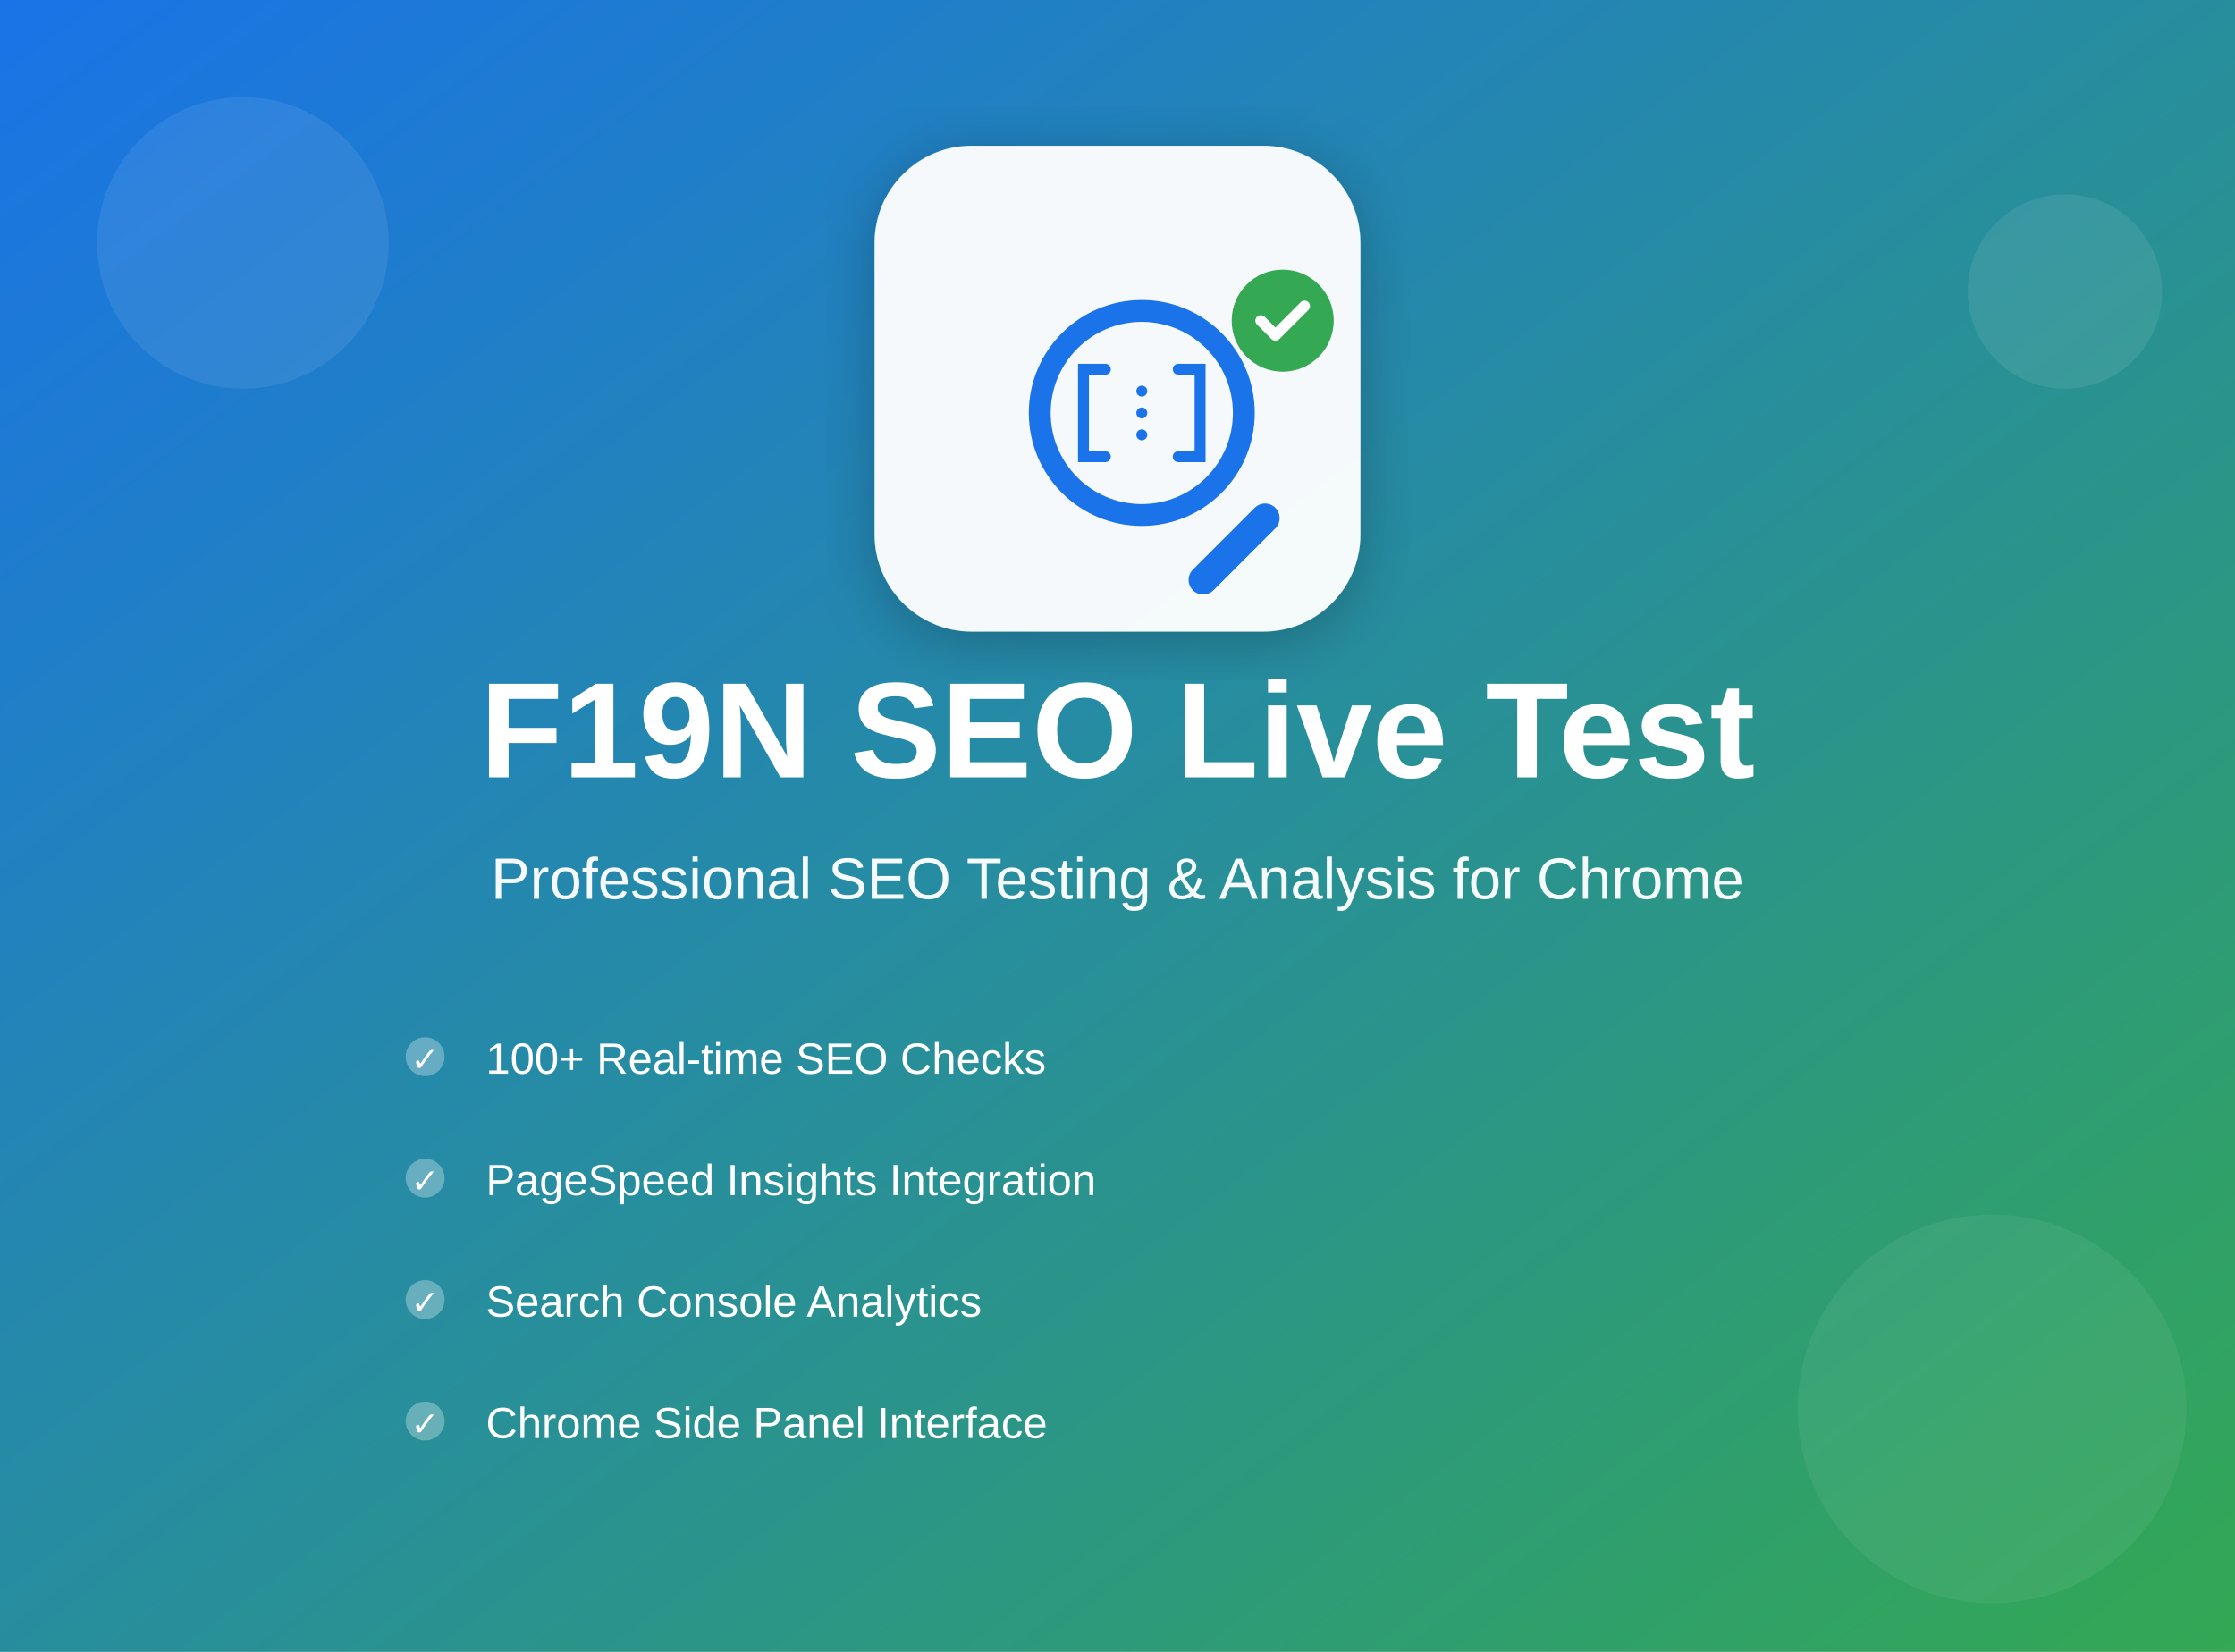
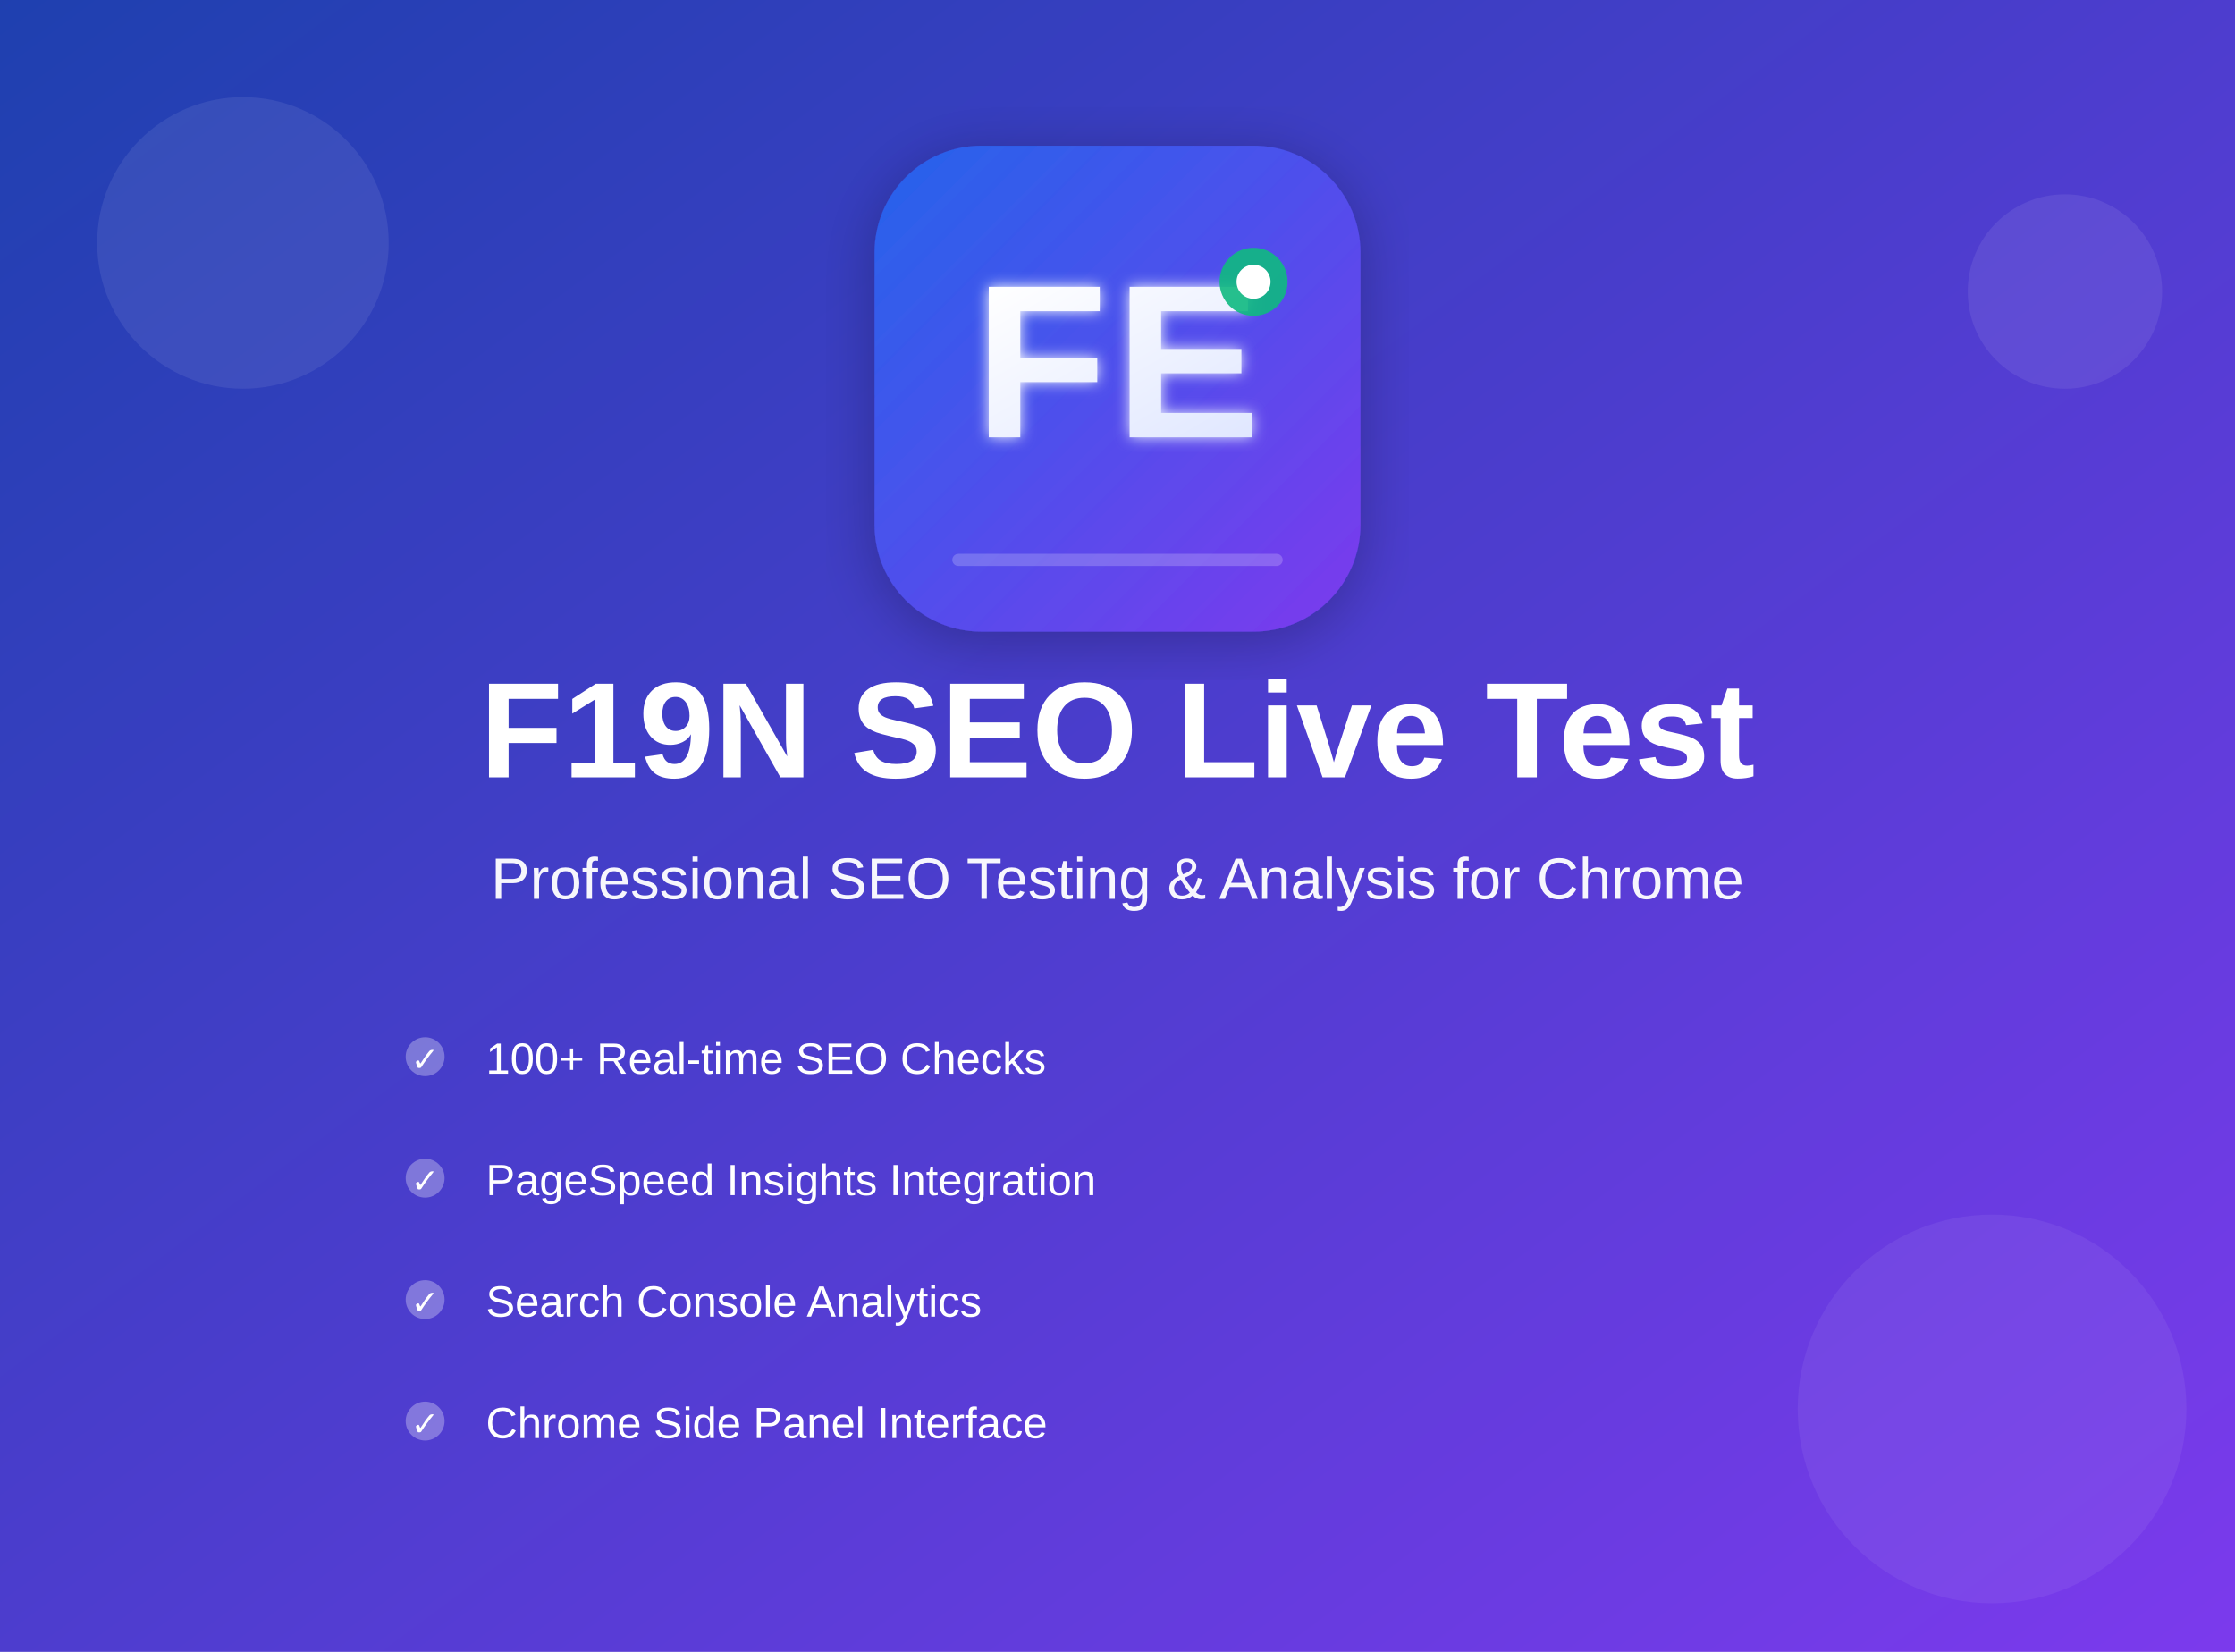
<svg xmlns="http://www.w3.org/2000/svg" width="920" height="680" viewBox="0 0 920 680">
  <defs>
    <linearGradient id="bgGrad" x1="0%" y1="0%" x2="100%" y2="100%">
-       <stop offset="0%" style="stop-color:#1a73e8;stop-opacity:1" />
-       <stop offset="100%" style="stop-color:#34a853;stop-opacity:1" />
+       <stop offset="0%" style="stop-color:#1e40af;stop-opacity:1" />
+       <stop offset="100%" style="stop-color:#7c3aed;stop-opacity:1" />
+     </linearGradient>
+     <linearGradient id="iconBgGrad" x1="0%" y1="0%" x2="100%" y2="100%">
+       <stop offset="0%" style="stop-color:#2563eb;stop-opacity:1" />
+       <stop offset="100%" style="stop-color:#7c3aed;stop-opacity:1" />
+     </linearGradient>
+     <linearGradient id="textGrad" x1="0%" y1="0%" x2="100%" y2="100%">
+       <stop offset="0%" style="stop-color:#ffffff;stop-opacity:1" />
+       <stop offset="100%" style="stop-color:#e0e7ff;stop-opacity:1" />
    </linearGradient>
    <filter id="shadow">
      <feDropShadow dx="0" dy="4" stdDeviation="12" flood-opacity="0.25" />
    </filter>
+     <filter id="glow">
+       <feGaussianBlur stdDeviation="3" result="coloredBlur" />
+       <feMerge>
+         <feMergeNode in="coloredBlur" />
+         <feMergeNode in="SourceGraphic" />
+       </feMerge>
+     </filter>
  </defs>
  <rect width="920" height="680" fill="url(#bgGrad)" />
  <g transform="translate(360, 60)">
-     <rect width="200" height="200" rx="40" fill="#ffffff" opacity="0.95" filter="url(#shadow)" />
-     <rect x="142" y="142" width="12" height="48" rx="6" fill="#1a73e8" transform="rotate(45 148 166)" />
-     <circle cx="110" cy="110" r="42" fill="none" stroke="#1a73e8" stroke-width="9" />
-     <g transform="translate(110, 110)">
-       <path d="M -15,-18 L -24,-18 L -24,18 L -15,18" fill="none" stroke="#1a73e8" stroke-width="4.5" stroke-linecap="round" />
-       <path d="M 15,-18 L 24,-18 L 24,18 L 15,18" fill="none" stroke="#1a73e8" stroke-width="4.5" stroke-linecap="round" />
-       <circle cx="0" cy="-9" r="2.25" fill="#1a73e8" />
-       <circle cx="0" cy="0" r="2.25" fill="#1a73e8" />
-       <circle cx="0" cy="9" r="2.25" fill="#1a73e8" />
-     </g>
-     <circle cx="168" cy="72" r="21" fill="#34a853" />
-     <path d="M 159,72 L 165,78 L 177,66" fill="none" stroke="#ffffff" stroke-width="4.5" stroke-linecap="round" stroke-linejoin="round" />
+     <rect width="200" height="200" rx="44" fill="url(#iconBgGrad)" filter="url(#shadow)" />
+     <rect x="32" y="168" width="136" height="5" rx="2.5" fill="#ffffff" opacity="0.2" />
+     <text x="100" y="120" font-family="Arial, Helvetica, sans-serif" font-size="90" font-weight="900" text-anchor="middle" fill="url(#textGrad)" filter="url(#glow)" letter-spacing="3">FE</text>
+     <circle cx="156" cy="56" r="14" fill="#10b981" opacity="0.9" />
+     <circle cx="156" cy="56" r="7" fill="#ffffff" />
  </g>
  <text x="460" y="320" font-family="Arial, sans-serif" font-size="56" font-weight="bold" fill="#ffffff" text-anchor="middle">
    F19N SEO Live Test
  </text>
  <text x="460" y="370" font-family="Arial, sans-serif" font-size="24" fill="#ffffff" opacity="0.95" text-anchor="middle">
    Professional SEO Testing &amp; Analysis for Chrome
  </text>
  <g transform="translate(160, 420)">
    <g>
      <circle cx="15" cy="15" r="8" fill="#ffffff" opacity="0.3" />
      <text x="15" y="21" font-family="Arial, sans-serif" font-size="14" font-weight="bold" fill="#ffffff" text-anchor="middle">✓</text>
      <text x="40" y="22" font-family="Arial, sans-serif" font-size="18" fill="#ffffff">
        100+ Real-time SEO Checks
      </text>
    </g>
    <g transform="translate(0, 50)">
      <circle cx="15" cy="15" r="8" fill="#ffffff" opacity="0.3" />
      <text x="15" y="21" font-family="Arial, sans-serif" font-size="14" font-weight="bold" fill="#ffffff" text-anchor="middle">✓</text>
      <text x="40" y="22" font-family="Arial, sans-serif" font-size="18" fill="#ffffff">
        PageSpeed Insights Integration
      </text>
    </g>
    <g transform="translate(0, 100)">
      <circle cx="15" cy="15" r="8" fill="#ffffff" opacity="0.3" />
      <text x="15" y="21" font-family="Arial, sans-serif" font-size="14" font-weight="bold" fill="#ffffff" text-anchor="middle">✓</text>
      <text x="40" y="22" font-family="Arial, sans-serif" font-size="18" fill="#ffffff">
        Search Console Analytics
      </text>
    </g>
    <g transform="translate(0, 150)">
      <circle cx="15" cy="15" r="8" fill="#ffffff" opacity="0.3" />
      <text x="15" y="21" font-family="Arial, sans-serif" font-size="14" font-weight="bold" fill="#ffffff" text-anchor="middle">✓</text>
      <text x="40" y="22" font-family="Arial, sans-serif" font-size="18" fill="#ffffff">
        Chrome Side Panel Interface
      </text>
    </g>
  </g>
  <circle cx="100" cy="100" r="60" fill="#ffffff" opacity="0.08" />
  <circle cx="820" cy="580" r="80" fill="#ffffff" opacity="0.06" />
  <circle cx="850" cy="120" r="40" fill="#ffffff" opacity="0.08" />
</svg>
